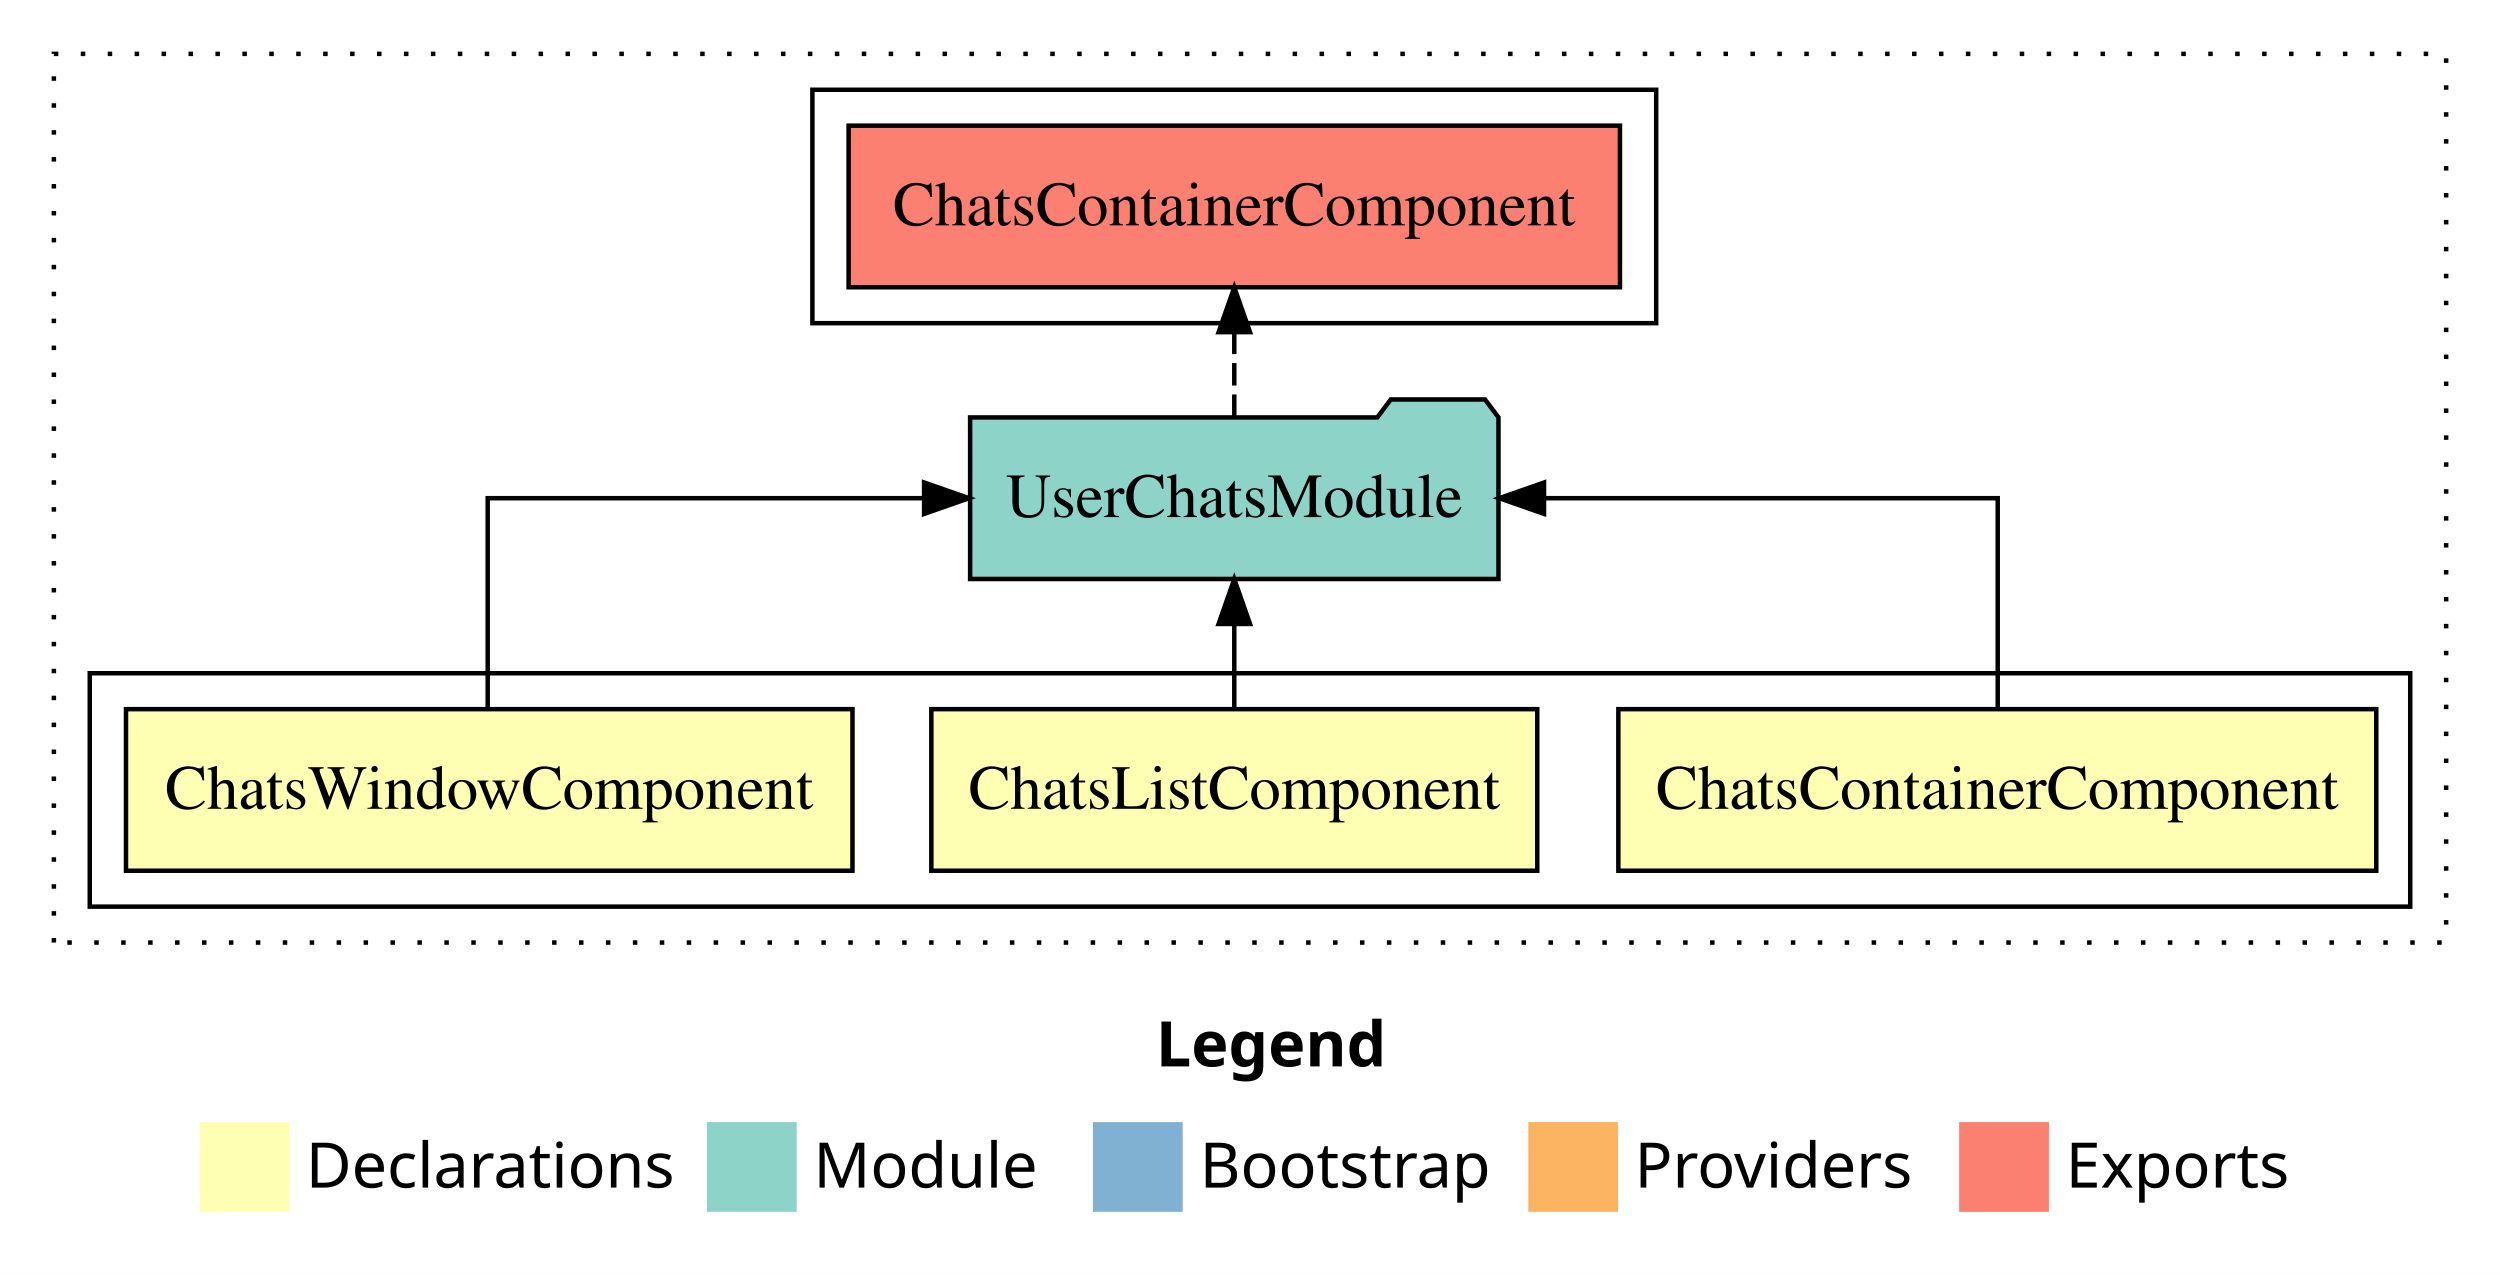
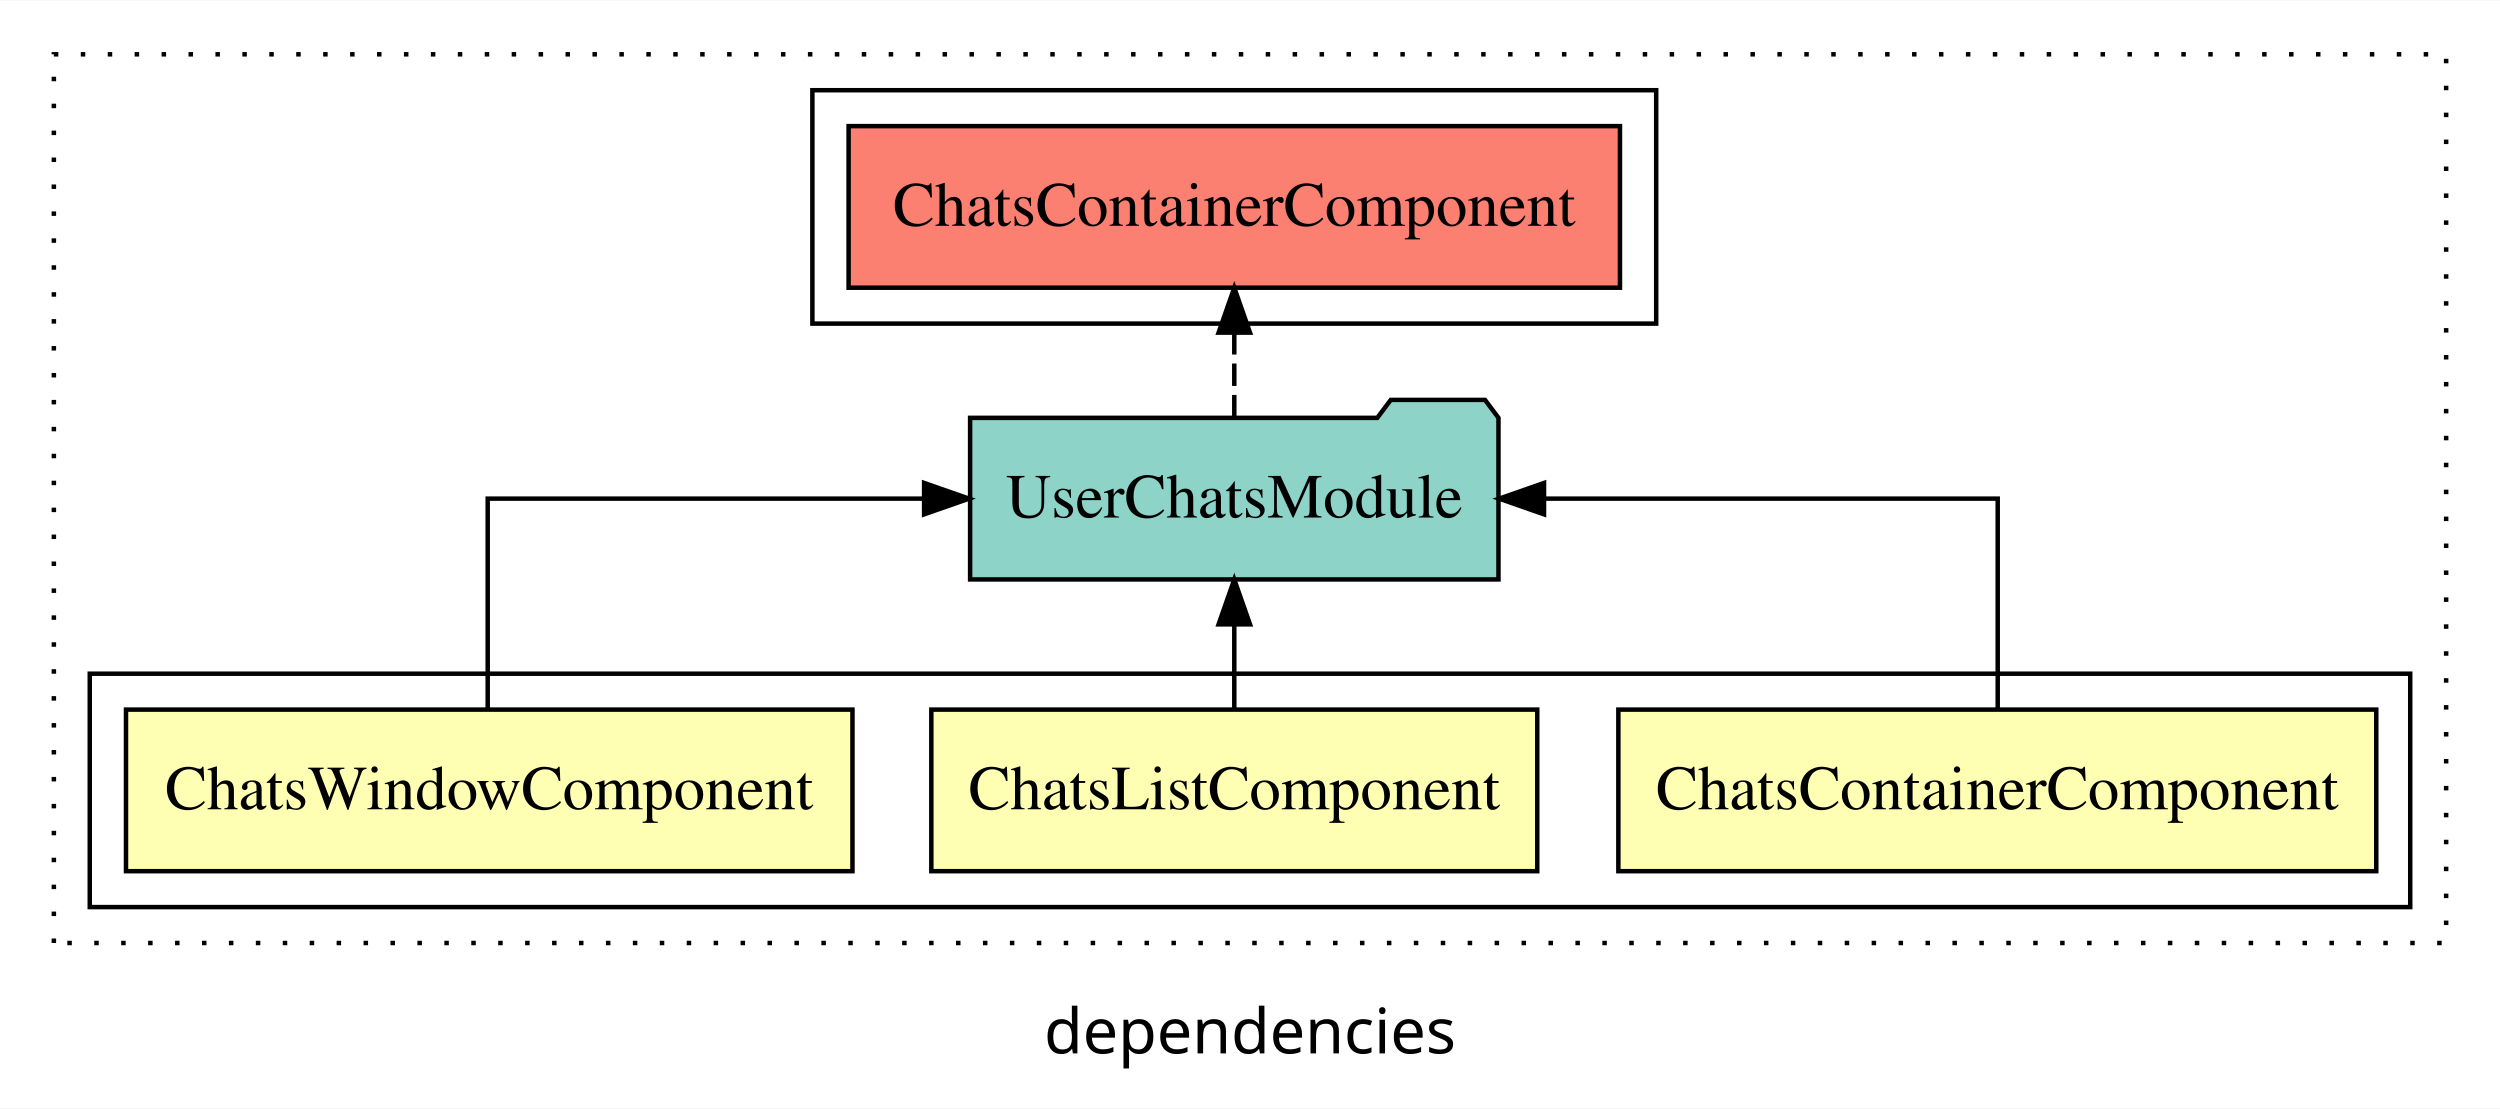
- <svg xmlns="http://www.w3.org/2000/svg" width="557pt" height="284pt" viewBox="0.00 0.00 557.00 284.00">
-   <g id="graph0" class="graph" transform="scale(1 1) rotate(0) translate(4 280)">
-     <polygon fill="white" stroke="transparent" points="-4,4 -4,-280 553,-280 553,4 -4,4" />
-     <text text-anchor="start" x="253.51" y="-42.4" font-family="sans-serif" font-weight="bold" font-size="14.00">Legend</text>
-     <polygon fill="#ffffb3" stroke="transparent" points="40.5,-10 40.5,-30 60.5,-30 60.5,-10 40.5,-10" />
-     <text text-anchor="start" x="64.13" y="-15.4" font-family="sans-serif" font-size="14.00">  Declarations</text>
-     <polygon fill="#8dd3c7" stroke="transparent" points="153.5,-10 153.5,-30 173.5,-30 173.5,-10 153.5,-10" />
-     <text text-anchor="start" x="177.23" y="-15.4" font-family="sans-serif" font-size="14.00">  Module</text>
-     <polygon fill="#80b1d3" stroke="transparent" points="239.5,-10 239.5,-30 259.5,-30 259.5,-10 239.5,-10" />
-     <text text-anchor="start" x="263.28" y="-15.4" font-family="sans-serif" font-size="14.00">  Bootstrap</text>
-     <polygon fill="#fdb462" stroke="transparent" points="336.5,-10 336.5,-30 356.5,-30 356.5,-10 336.5,-10" />
-     <text text-anchor="start" x="360.17" y="-15.4" font-family="sans-serif" font-size="14.00">  Providers</text>
-     <polygon fill="#fb8072" stroke="transparent" points="432.5,-10 432.5,-30 452.5,-30 452.5,-10 432.5,-10" />
-     <text text-anchor="start" x="456.23" y="-15.4" font-family="sans-serif" font-size="14.00">  Exports</text>
+ <svg xmlns="http://www.w3.org/2000/svg" width="557pt" height="247pt" viewBox="0.00 0.00 557.00 246.80">
+   <g id="graph0" class="graph" transform="scale(1 1) rotate(0) translate(4 242.8)">
+     <polygon fill="white" stroke="transparent" points="-4,4 -4,-242.8 553,-242.8 553,4 -4,4" />
+     <text text-anchor="middle" x="274.5" y="-8.2" font-family="sans-serif" font-size="14.00">dependencies</text>
    <g id="clust1" class="cluster">
-       <polygon fill="none" stroke="black" stroke-dasharray="1,5" points="8,-70 8,-268 541,-268 541,-70 8,-70" />
+       <polygon fill="none" stroke="black" stroke-dasharray="1,5" points="8,-32.8 8,-230.8 541,-230.8 541,-32.8 8,-32.8" />
    </g>
    <g id="clust2" class="cluster">
-       <polygon fill="none" stroke="black" points="16,-78 16,-130 533,-130 533,-78 16,-78" />
+       <polygon fill="none" stroke="black" points="16,-40.8 16,-92.8 533,-92.8 533,-40.8 16,-40.8" />
    </g>
    <g id="clust7" class="cluster">
-       <polygon fill="none" stroke="black" points="177,-208 177,-260 365,-260 365,-208 177,-208" />
+       <polygon fill="none" stroke="black" points="177,-170.8 177,-222.8 365,-222.8 365,-170.8 177,-170.8" />
    </g>
    <g id="node1" class="node">
-       <polygon fill="#ffffb3" stroke="black" points="525.43,-122 356.57,-122 356.57,-86 525.43,-86 525.43,-122" />
-       <text text-anchor="middle" x="441" y="-99.8" font-family="Times,serif" font-size="14.00">ChatsContainerComponent</text>
+       <polygon fill="#ffffb3" stroke="black" points="525.43,-84.8 356.57,-84.8 356.57,-48.8 525.43,-48.8 525.43,-84.8" />
+       <text text-anchor="middle" x="441" y="-62.6" font-family="Times,serif" font-size="14.00">ChatsContainerComponent</text>
    </g>
    <g id="node4" class="node">
-       <polygon fill="#8dd3c7" stroke="black" points="329.86,-187 326.86,-191 305.86,-191 302.86,-187 212.14,-187 212.14,-151 329.86,-151 329.86,-187" />
-       <text text-anchor="middle" x="271" y="-164.8" font-family="Times,serif" font-size="14.00">UserChatsModule</text>
+       <polygon fill="#8dd3c7" stroke="black" points="329.86,-149.8 326.86,-153.8 305.86,-153.8 302.86,-149.8 212.14,-149.8 212.14,-113.8 329.86,-113.8 329.86,-149.8" />
+       <text text-anchor="middle" x="271" y="-127.6" font-family="Times,serif" font-size="14.00">UserChatsModule</text>
    </g>
    <g id="edge1" class="edge">
-       <path fill="none" stroke="black" d="M441.09,-122.11C441.09,-141.34 441.09,-169 441.09,-169 441.09,-169 340.01,-169 340.01,-169" />
-       <polygon fill="black" stroke="black" points="340.01,-165.5 330.01,-169 340.01,-172.5 340.01,-165.5" />
+       <path fill="none" stroke="black" d="M441.09,-84.91C441.09,-104.14 441.09,-131.8 441.09,-131.8 441.09,-131.8 340.01,-131.8 340.01,-131.8" />
+       <polygon fill="black" stroke="black" points="340.01,-128.3 330.01,-131.8 340.01,-135.3 340.01,-128.3" />
    </g>
    <g id="node2" class="node">
-       <polygon fill="#ffffb3" stroke="black" points="338.5,-122 203.5,-122 203.5,-86 338.5,-86 338.5,-122" />
-       <text text-anchor="middle" x="271" y="-99.8" font-family="Times,serif" font-size="14.00">ChatsListComponent</text>
+       <polygon fill="#ffffb3" stroke="black" points="338.5,-84.8 203.5,-84.8 203.5,-48.8 338.5,-48.8 338.5,-84.8" />
+       <text text-anchor="middle" x="271" y="-62.6" font-family="Times,serif" font-size="14.00">ChatsListComponent</text>
    </g>
    <g id="edge2" class="edge">
-       <path fill="none" stroke="black" d="M271,-122.11C271,-122.11 271,-140.99 271,-140.99" />
-       <polygon fill="black" stroke="black" points="267.5,-140.99 271,-150.99 274.5,-140.99 267.5,-140.99" />
+       <path fill="none" stroke="black" d="M271,-84.91C271,-84.91 271,-103.79 271,-103.79" />
+       <polygon fill="black" stroke="black" points="267.5,-103.79 271,-113.79 274.5,-103.79 267.5,-103.79" />
    </g>
    <g id="node3" class="node">
-       <polygon fill="#ffffb3" stroke="black" points="185.93,-122 24.07,-122 24.07,-86 185.93,-86 185.93,-122" />
-       <text text-anchor="middle" x="105" y="-99.8" font-family="Times,serif" font-size="14.00">ChatsWindowComponent</text>
+       <polygon fill="#ffffb3" stroke="black" points="185.93,-84.8 24.07,-84.8 24.07,-48.8 185.93,-48.8 185.93,-84.8" />
+       <text text-anchor="middle" x="105" y="-62.6" font-family="Times,serif" font-size="14.00">ChatsWindowComponent</text>
    </g>
    <g id="edge3" class="edge">
-       <path fill="none" stroke="black" d="M104.66,-122.11C104.66,-141.34 104.66,-169 104.66,-169 104.66,-169 201.89,-169 201.89,-169" />
-       <polygon fill="black" stroke="black" points="201.89,-172.5 211.89,-169 201.89,-165.5 201.89,-172.5" />
+       <path fill="none" stroke="black" d="M104.66,-84.91C104.66,-104.14 104.66,-131.8 104.66,-131.8 104.66,-131.8 201.89,-131.8 201.89,-131.8" />
+       <polygon fill="black" stroke="black" points="201.89,-135.3 211.89,-131.8 201.89,-128.3 201.89,-135.3" />
    </g>
    <g id="node5" class="node">
-       <polygon fill="#fb8072" stroke="black" points="356.93,-252 185.07,-252 185.07,-216 356.93,-216 356.93,-252" />
-       <text text-anchor="middle" x="271" y="-229.8" font-family="Times,serif" font-size="14.00">ChatsContainerComponent </text>
+       <polygon fill="#fb8072" stroke="black" points="356.93,-214.8 185.07,-214.8 185.07,-178.8 356.93,-178.8 356.93,-214.8" />
+       <text text-anchor="middle" x="271" y="-192.6" font-family="Times,serif" font-size="14.00">ChatsContainerComponent </text>
    </g>
    <g id="edge4" class="edge">
-       <path fill="none" stroke="black" stroke-dasharray="5,2" d="M271,-187.11C271,-187.11 271,-205.99 271,-205.99" />
-       <polygon fill="black" stroke="black" points="267.5,-205.99 271,-215.99 274.5,-205.99 267.5,-205.99" />
+       <path fill="none" stroke="black" stroke-dasharray="5,2" d="M271,-149.91C271,-149.91 271,-168.79 271,-168.79" />
+       <polygon fill="black" stroke="black" points="267.5,-168.79 271,-178.79 274.5,-168.79 267.5,-168.79" />
    </g>
  </g>
</svg>
